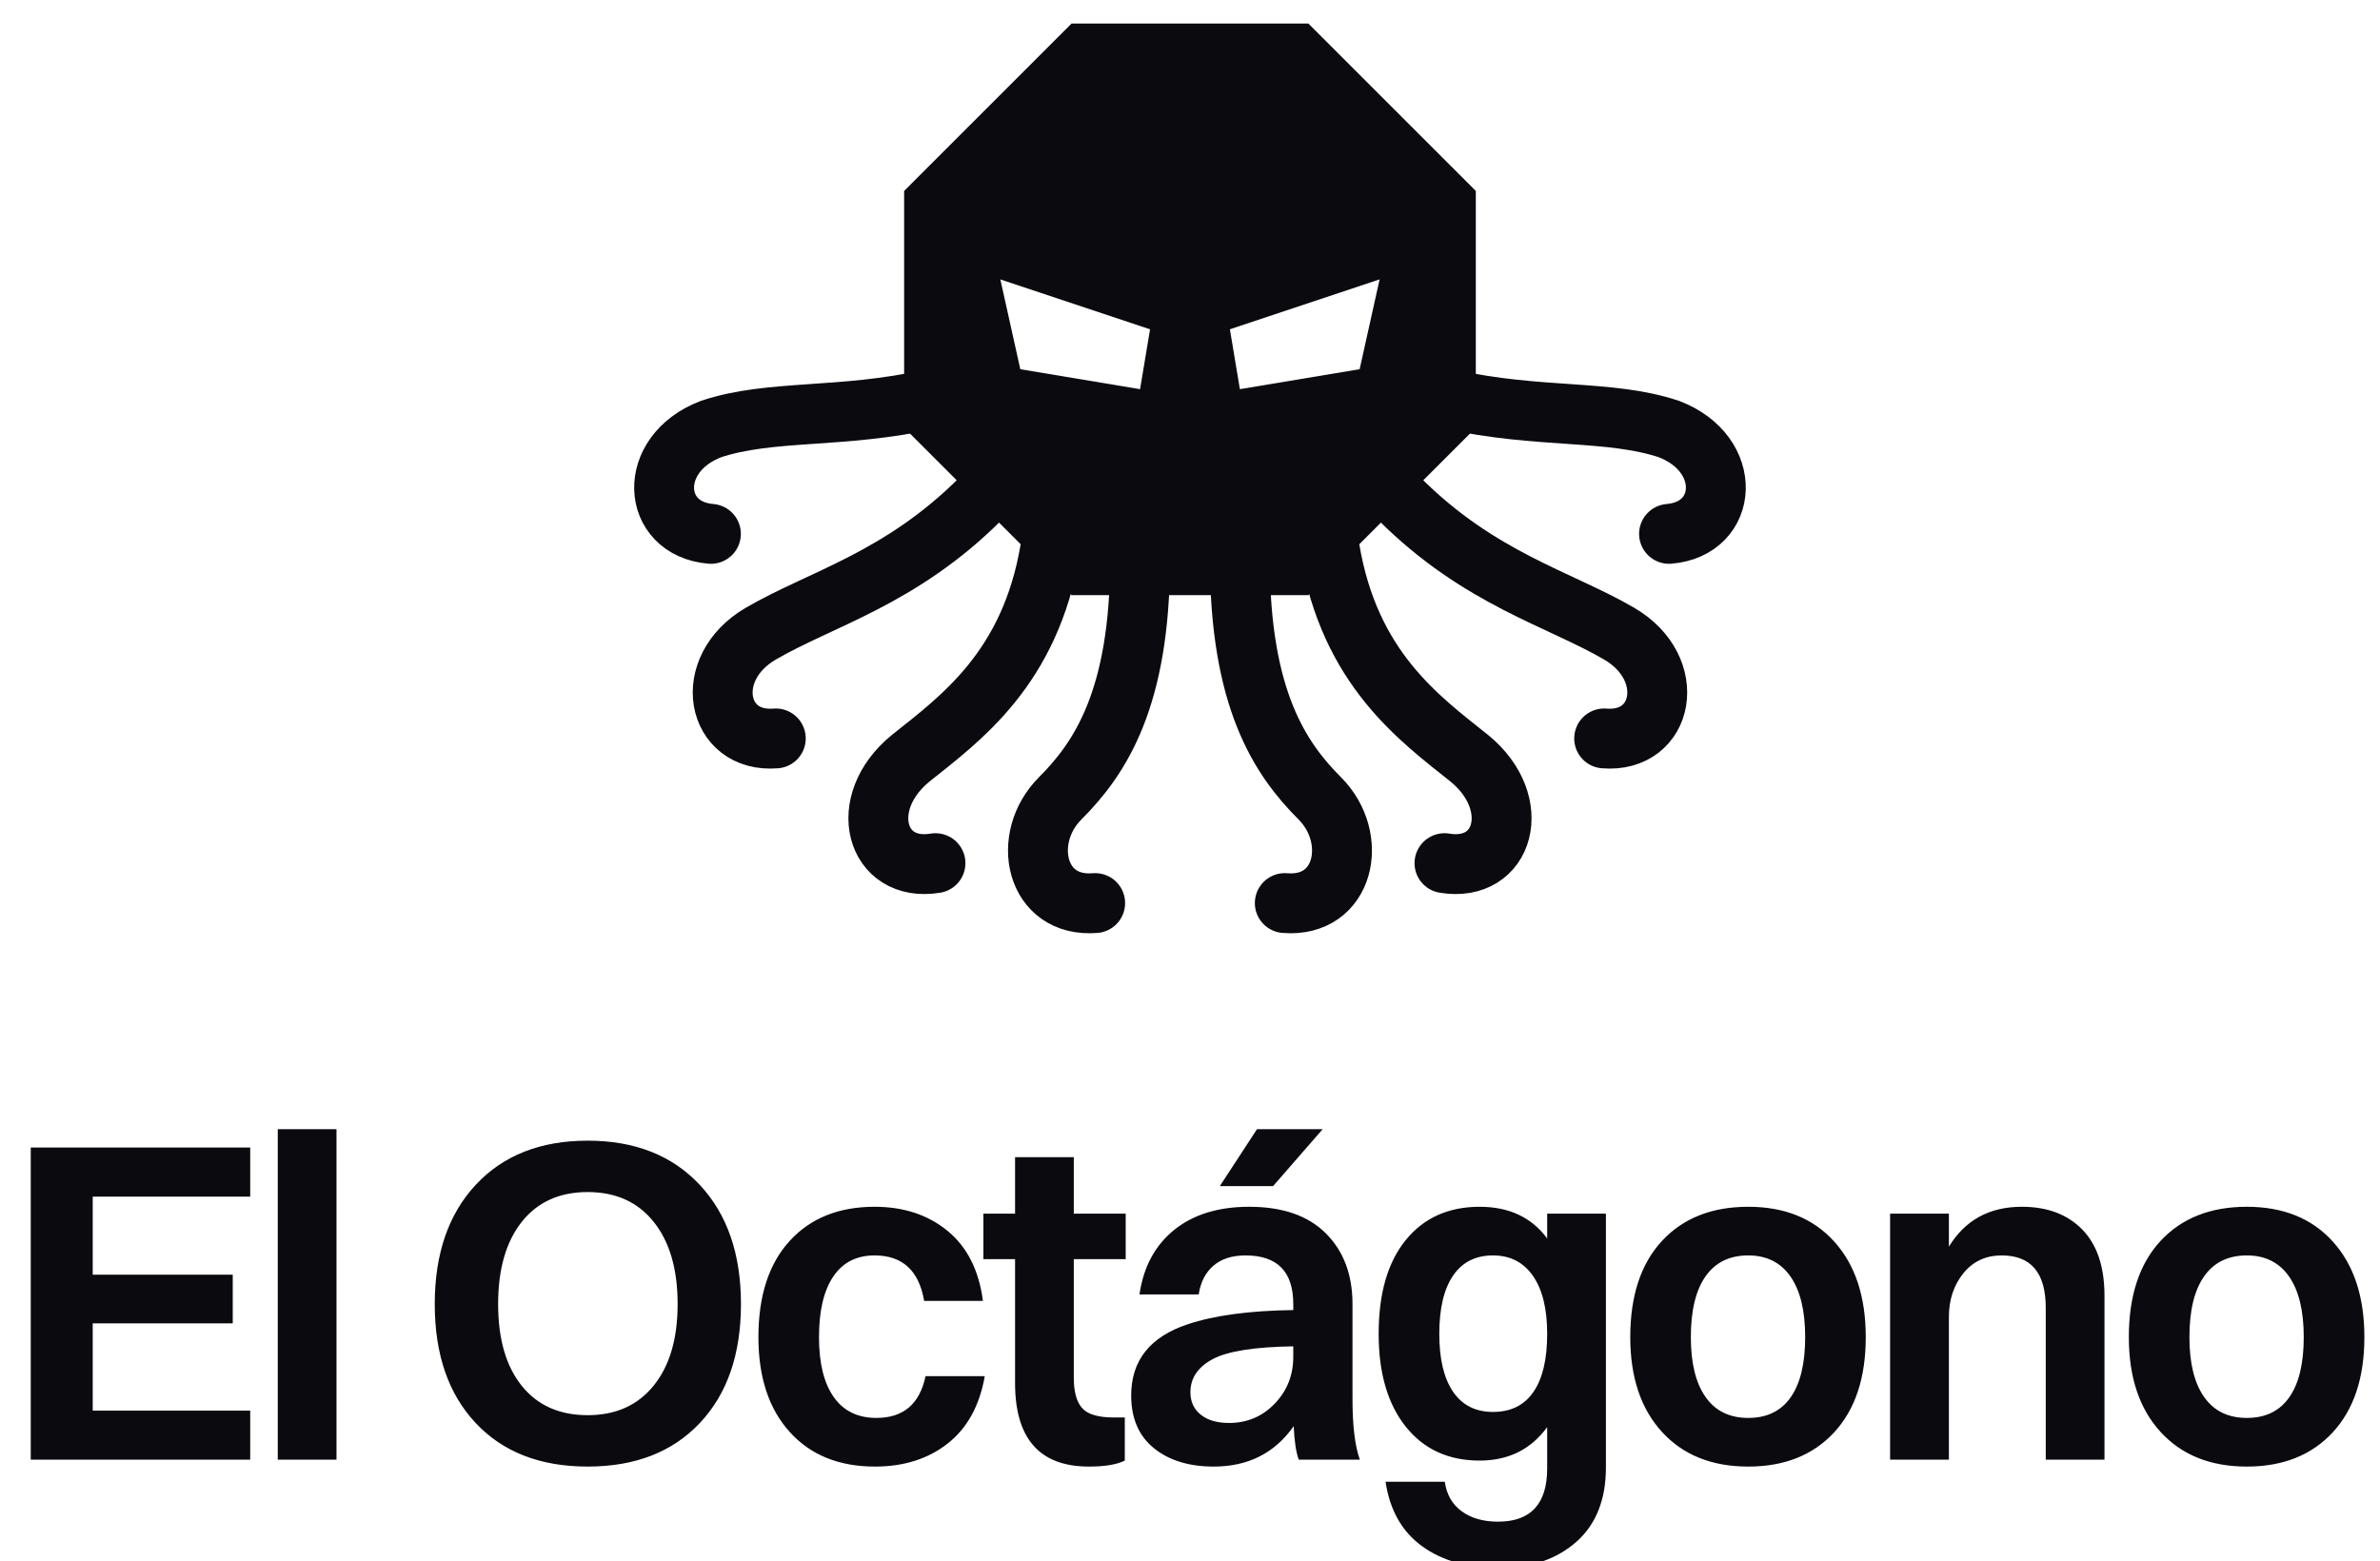
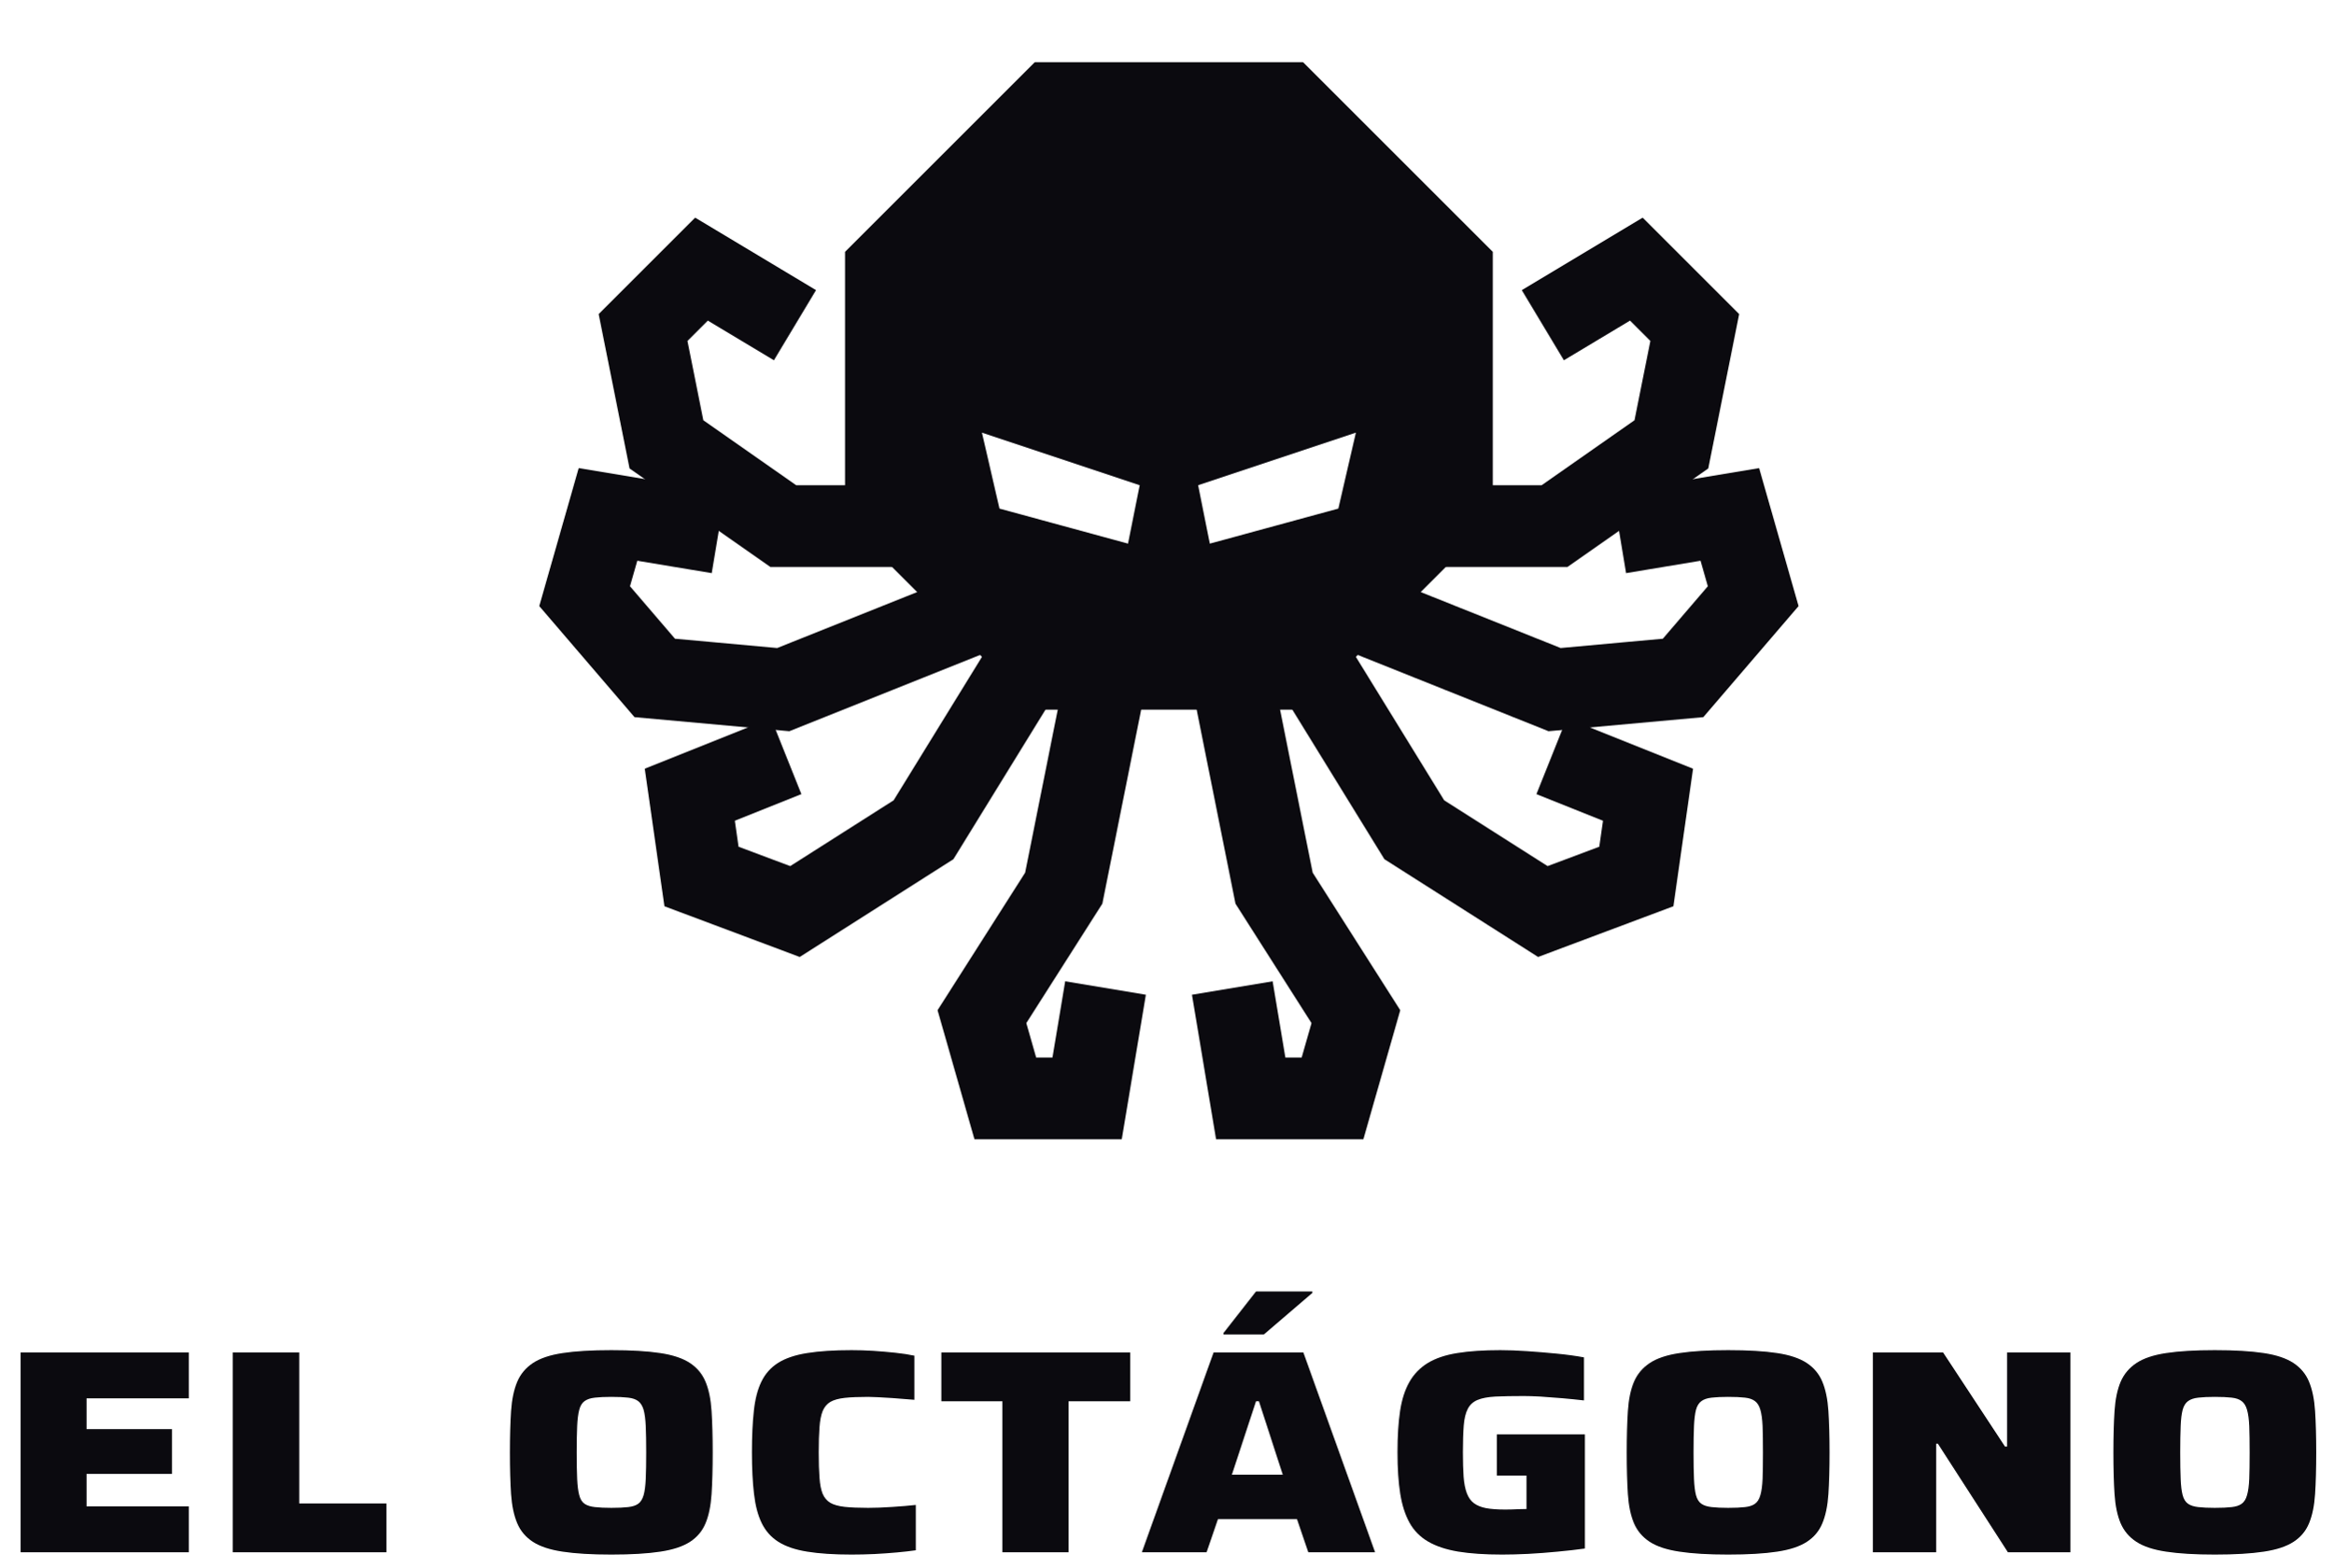
- <svg xmlns="http://www.w3.org/2000/svg" viewBox="-110.46 38 476.93 312.8" role="img" aria-label="El Octágono">
-   <g fill="none" stroke="#0b0a0f" stroke-width="12" stroke-linecap="round">
-     <path d="M118 150 C118 178 110 190 102 198 C94 206 97 220 109 219" />
-     <path d="M100 148 C96 172 82 182 72 190 C61 199 65 213 77 211" />
-     <path d="M86 138 C70 154 54 158 42 165 C30 172 33 187 45 186" />
-     <path d="M76 118 C58 122 44 120 32 124 C19 129 20 144 32 145" />
-     <path d="M138 150 C138 178 146 190 154 198 C162 206 159 220 147 219" />
-     <path d="M156 148 C160 172 174 182 184 190 C195 199 191 213 179 211" />
-     <path d="M170 138 C186 154 202 158 214 165 C226 172 223 187 211 186" />
-     <path d="M180 118 C198 122 212 120 224 124 C237 129 236 144 224 145" />
+ <svg xmlns="http://www.w3.org/2000/svg" viewBox="0 0 303.46 204" role="img" aria-label="El Octágono">
+   <g transform="translate(54.76 -19.7) scale(0.76)">
+     <g fill="none" stroke-linejoin="miter" stroke-miterlimit="6" stroke-linecap="square">
+       <g stroke="#0b0a0f" stroke-width="14">
+         <path d="M88 116 L62 116 L42 102 L38 82 L48 72 L58 78" />
+         <path d="M92 132 L62 144 L40 142 L28 128 L32 114 L44 116" />
+         <path d="M102 142 L86 168 L64 182 L48 176 L46 162 L56 158" />
+         <path d="M116 148 L110 178 L96 200 L100 214 L114 214 L116 202" />
+         <path d="M168 116 L194 116 L214 102 L218 82 L208 72 L198 78" />
+         <path d="M164 132 L194 144 L216 142 L228 128 L224 114 L212 116" />
+         <path d="M154 142 L170 168 L192 182 L208 176 L210 162 L200 158" />
+         <path d="M140 148 L146 178 L160 200 L156 214 L142 214 L140 202" />
+       </g>
+     </g>
+     <path fill="#0b0a0f" fill-rule="evenodd" d="M150.96 36.57 L183.43 69.04 L183.43 114.96 L150.96 147.43 L105.04 147.43 L72.57 114.96 L72.57 69.04 L105.04 36.57 Z M96 100 L123 109 L121 119 L99 113 Z M157 113 L135 119 L133 109 L160 100 Z" />
  </g>
-   <path fill="#0b0a0f" fill-rule="evenodd" d="M151.73 42.72 L185.28 76.27 L185.28 123.73 L151.73 157.28 L104.27 157.28 L70.72 123.73 L70.72 76.27 L104.27 42.72 Z M90 94 L120 104 L118 116 L94 112 Z M162 112 L138 116 L136 104 L166 94 Z" />
-   <path fill="#0b0a0f" d="M-60.32 330.56L-104.30 330.56L-104.30 268L-60.32 268L-60.32 277.84L-91.88 277.84L-91.88 293.48L-63.82 293.48L-63.82 303.24L-91.88 303.24L-91.88 320.72L-60.32 320.72L-60.32 330.56ZM-43.03 330.56L-54.80 330.56L-54.80 264.32L-43.03 264.32L-43.03 330.56ZM29.79 323.20Q21.56 331.94 7.30 331.94Q-6.96 331.94-15.15 323.20Q-23.34 314.46-23.34 299.37Q-23.34 284.28-15.11 275.45Q-6.87 266.62 7.30 266.62Q21.46 266.62 29.74 275.45Q38.02 284.28 38.02 299.37Q38.02 314.46 29.79 323.20ZM-5.91 315.75Q-1.17 321.64 7.30 321.64Q15.76 321.64 20.54 315.70Q25.33 309.77 25.33 299.37L25.33 299.37Q25.33 288.88 20.54 282.90Q15.76 276.92 7.30 276.92Q-1.17 276.92-5.91 282.90Q-10.64 288.88-10.64 299.37Q-10.64 309.86-5.91 315.75ZM86.51 298.73L86.51 298.73L74.73 298.73Q73.17 289.62 64.80 289.62L64.80 289.62Q59.37 289.62 56.52 293.85Q53.66 298.08 53.66 306.00L53.66 306.00Q53.66 313.82 56.61 318.00Q59.55 322.19 65.16 322.19L65.16 322.19Q73.26 322.19 75.01 313.82L75.01 313.82L86.88 313.82Q85.31 322.74 79.42 327.34Q73.54 331.94 64.89 331.94L64.89 331.94Q54.03 331.94 47.78 324.99Q41.52 318.05 41.52 306.00L41.52 306.00Q41.52 293.58 47.78 286.72Q54.03 279.87 64.80 279.87L64.80 279.87Q73.54 279.87 79.42 284.70Q85.31 289.53 86.51 298.73ZM92.95 315.20L92.95 315.20L92.95 290.36L86.60 290.36L86.60 281.25L92.95 281.25L92.95 269.93L104.72 269.93L104.72 281.25L115.12 281.25L115.12 290.36L104.72 290.36L104.72 314.18Q104.72 318.32 106.38 320.21Q108.04 322.10 112.73 322.10L112.73 322.10L114.94 322.10L114.94 330.74Q112.54 331.94 107.76 331.94L107.76 331.94Q92.95 331.94 92.95 315.20ZM144.65 275.73L133.98 275.73L141.43 264.32L154.59 264.32L144.65 275.73ZM129.75 297.44L129.75 297.44L117.88 297.44Q119.08 289.16 124.83 284.51Q130.58 279.87 139.87 279.87L139.87 279.87Q149.90 279.87 155.23 285.20Q160.57 290.54 160.57 299.37L160.57 299.37L160.57 318.51Q160.57 326.42 162.04 330.56L162.04 330.56L149.80 330.56Q148.98 328.35 148.79 323.84L148.79 323.84Q143.09 331.94 132.78 331.94L132.78 331.94Q125.33 331.94 120.78 328.26Q116.22 324.58 116.22 317.68L116.22 317.68Q116.22 307.19 127.54 303.42L127.54 303.42Q135.54 300.75 148.70 300.57L148.70 300.57L148.70 299.37Q148.70 289.62 139.13 289.62L139.13 289.62Q135.08 289.62 132.69 291.69Q130.30 293.76 129.75 297.44ZM128.09 317.04L128.09 317.04Q128.09 319.89 130.16 321.54Q132.23 323.20 135.82 323.20L135.82 323.20Q141.25 323.20 144.97 319.34Q148.70 315.47 148.70 309.95L148.70 309.95L148.70 307.84Q137.02 308.02 132.55 310.41Q128.09 312.80 128.09 317.04ZM186.05 330.74L186.05 330.74Q176.67 330.74 171.24 323.94Q165.81 317.13 165.81 305.35L165.81 305.35Q165.81 293.21 171.24 286.54Q176.67 279.87 186.05 279.87L186.05 279.87Q194.88 279.87 199.58 286.22L199.58 286.22L199.58 281.25L211.35 281.25L211.35 332.12Q211.35 341.78 205.42 347.03Q199.48 352.27 189.92 352.27L189.92 352.27Q180.53 352.27 174.51 347.90Q168.48 343.53 167.19 334.98L167.19 334.98L179.06 334.98Q179.61 338.84 182.46 340.91Q185.32 342.98 189.73 342.98L189.73 342.98Q199.58 342.98 199.58 332.31L199.58 332.31L199.58 324.03Q194.70 330.74 186.05 330.74ZM188.72 320.99L188.72 320.99Q194.06 320.99 196.82 316.99Q199.58 312.99 199.58 305.35L199.58 305.35Q199.58 297.81 196.72 293.71Q193.87 289.62 188.72 289.62L188.72 289.62Q183.48 289.62 180.72 293.67Q177.96 297.72 177.96 305.35L177.96 305.35Q177.96 312.90 180.72 316.94Q183.48 320.99 188.72 320.99ZM239.87 331.94L239.87 331.94Q228.92 331.94 222.58 324.99Q216.23 318.05 216.23 306.00L216.23 306.00Q216.23 293.58 222.58 286.72Q228.92 279.87 239.87 279.87Q250.82 279.87 257.12 286.86Q263.42 293.85 263.42 306.00L263.42 306.00Q263.42 318.23 257.08 325.09Q250.73 331.94 239.87 331.94ZM231.32 318.00Q234.26 322.19 239.87 322.19Q245.48 322.19 248.38 318.05Q251.28 313.91 251.28 306.00Q251.28 298.08 248.34 293.85Q245.39 289.62 239.87 289.62L239.87 289.62Q234.26 289.62 231.32 293.81Q228.37 297.99 228.37 306.00L228.37 306.00Q228.37 313.82 231.32 318.00ZM280.08 330.56L268.30 330.56L268.30 281.25L280.08 281.25L280.08 287.87Q284.95 279.87 294.70 279.87L294.70 279.87Q302.34 279.87 306.80 284.42Q311.26 288.98 311.26 297.72L311.26 297.72L311.26 330.56L299.49 330.56L299.49 300.11Q299.49 289.62 290.66 289.62L290.66 289.62Q285.87 289.62 282.97 293.21Q280.08 296.80 280.08 301.95L280.08 301.95L280.08 330.56ZM339.78 331.94L339.78 331.94Q328.84 331.94 322.49 324.99Q316.14 318.05 316.14 306.00L316.14 306.00Q316.14 293.58 322.49 286.72Q328.84 279.87 339.78 279.87Q350.73 279.87 357.03 286.86Q363.34 293.85 363.34 306.00L363.34 306.00Q363.34 318.23 356.99 325.09Q350.64 331.94 339.78 331.94ZM331.23 318.00Q334.17 322.19 339.78 322.19Q345.40 322.19 348.29 318.05Q351.19 313.91 351.19 306.00Q351.19 298.08 348.25 293.85Q345.30 289.62 339.78 289.62L339.78 289.62Q334.17 289.62 331.23 293.81Q328.28 297.99 328.28 306.00L328.28 306.00Q328.28 313.82 331.23 318.00Z" />
+   <path fill="#0b0a0f" d="M24.56 202L2.68 202L2.68 176L24.56 176L24.56 181.97L11.26 181.97L11.26 185.98L22.37 185.98L22.37 191.80L11.26 191.80L11.26 196.03L24.56 196.03L24.56 202ZM50.26 202L30.27 202L30.27 176L38.92 176L38.92 195.65L50.26 195.65L50.26 202ZM79.51 202.30L79.51 202.30Q75.66 202.30 73.18 201.92Q70.71 201.55 69.31 200.64Q67.91 199.73 67.27 198.22Q66.63 196.71 66.47 194.44Q66.32 192.17 66.32 189.04L66.32 189.04Q66.32 185.90 66.47 183.61Q66.63 181.33 67.27 179.82Q67.91 178.31 69.31 177.38Q70.71 176.45 73.18 176.08Q75.66 175.70 79.51 175.70L79.51 175.70Q83.40 175.70 85.88 176.08Q88.35 176.45 89.75 177.38Q91.15 178.31 91.77 179.82Q92.40 181.33 92.55 183.61Q92.70 185.90 92.70 189.04L92.70 189.04Q92.70 192.17 92.55 194.44Q92.40 196.71 91.77 198.22Q91.15 199.73 89.75 200.64Q88.35 201.55 85.88 201.92Q83.40 202.30 79.51 202.30ZM79.51 196.22L79.51 196.22Q80.87 196.22 81.70 196.12Q82.53 196.03 83.01 195.69Q83.48 195.35 83.71 194.57Q83.93 193.80 83.99 192.46Q84.05 191.12 84.05 189.04L84.05 189.04Q84.05 186.92 83.99 185.58Q83.93 184.24 83.71 183.46Q83.48 182.69 83.01 182.33Q82.53 181.97 81.70 181.88Q80.87 181.78 79.51 181.78L79.51 181.78Q78.23 181.78 77.38 181.88Q76.53 181.97 76.03 182.33Q75.54 182.69 75.34 183.46Q75.13 184.24 75.07 185.58Q75.01 186.92 75.01 189.04L75.01 189.04Q75.01 191.12 75.07 192.46Q75.13 193.80 75.34 194.57Q75.54 195.35 76.03 195.69Q76.53 196.03 77.38 196.12Q78.23 196.22 79.51 196.22ZM110.76 202.30L110.76 202.30Q107.33 202.30 105.00 201.92Q102.68 201.55 101.24 200.64Q99.81 199.73 99.07 198.20Q98.33 196.67 98.07 194.40Q97.80 192.14 97.80 189L97.80 189Q97.80 185.86 98.05 183.60Q98.29 181.33 99.03 179.80Q99.77 178.27 101.20 177.36Q102.64 176.45 104.98 176.08Q107.33 175.70 110.76 175.70L110.76 175.70Q112.13 175.70 113.60 175.79Q115.07 175.89 116.47 176.04Q117.87 176.19 118.93 176.42L118.93 176.42L118.93 182.16Q117.19 182.01 116.02 181.93Q114.85 181.86 114.13 181.82Q113.41 181.78 112.92 181.78L112.92 181.78Q111.07 181.78 109.86 181.91Q108.65 182.05 107.99 182.44Q107.33 182.84 107.00 183.63Q106.68 184.43 106.59 185.73Q106.49 187.03 106.49 189L106.49 189Q106.49 190.97 106.59 192.29Q106.68 193.61 107.00 194.39Q107.33 195.16 107.99 195.56Q108.65 195.95 109.86 196.09Q111.07 196.22 112.92 196.22L112.92 196.22Q114.32 196.22 116.06 196.10Q117.79 195.99 119.12 195.84L119.12 195.84L119.12 201.74Q118.10 201.89 116.68 202.02Q115.26 202.15 113.73 202.23Q112.20 202.30 110.76 202.30ZM138.99 202L130.38 202L130.38 182.35L122.44 182.35L122.44 176L147.01 176L147.01 182.35L138.99 182.35L138.99 202ZM156.94 202L148.52 202L157.85 176L169.53 176L178.86 202L170.17 202L168.70 197.69L158.42 197.69L156.94 202ZM163.37 182.35L160.23 191.91L166.85 191.91L163.75 182.35L163.37 182.35ZM164.39 173.66L159.14 173.66L159.14 173.47L163.37 168.06L170.70 168.06L170.70 168.25L164.39 173.66ZM195.38 202.30L195.38 202.30Q192.01 202.30 189.65 201.91Q187.29 201.51 185.74 200.60Q184.19 199.69 183.34 198.16Q182.49 196.63 182.13 194.39Q181.77 192.14 181.77 189L181.77 189Q181.77 185.86 182.11 183.61Q182.45 181.37 183.32 179.84Q184.19 178.31 185.70 177.38Q187.22 176.45 189.54 176.08Q191.86 175.70 195.15 175.70L195.15 175.70Q196.70 175.70 198.61 175.83Q200.52 175.96 202.46 176.15Q204.41 176.34 206.03 176.64L206.03 176.64L206.03 182.24Q204.64 182.08 203.14 181.95Q201.65 181.82 200.35 181.74Q199.04 181.67 198.21 181.67L198.21 181.67Q195.98 181.67 194.51 181.74Q193.03 181.82 192.18 182.18Q191.33 182.54 190.92 183.33Q190.50 184.13 190.39 185.50Q190.28 186.88 190.28 189L190.28 189Q190.28 190.85 190.37 192.16Q190.47 193.46 190.79 194.31Q191.11 195.16 191.71 195.61Q192.32 196.07 193.30 196.26Q194.28 196.44 195.76 196.44L195.76 196.44Q196.06 196.44 196.57 196.43Q197.08 196.41 197.61 196.39Q198.14 196.37 198.55 196.37L198.55 196.37L198.55 192.02L194.70 192.02L194.70 186.66L206.15 186.66L206.15 201.51Q204.52 201.74 202.58 201.92Q200.63 202.11 198.76 202.21Q196.89 202.30 195.38 202.30ZM224.78 202.30L224.78 202.30Q220.92 202.30 218.45 201.92Q215.97 201.55 214.58 200.64Q213.18 199.73 212.53 198.22Q211.89 196.71 211.74 194.44Q211.59 192.17 211.59 189.04L211.59 189.04Q211.59 185.90 211.74 183.61Q211.89 181.33 212.53 179.82Q213.18 178.31 214.58 177.38Q215.97 176.45 218.45 176.08Q220.92 175.70 224.78 175.70L224.78 175.70Q228.67 175.70 231.15 176.08Q233.62 176.45 235.02 177.38Q236.42 178.31 237.04 179.82Q237.67 181.33 237.82 183.61Q237.97 185.90 237.97 189.04L237.97 189.04Q237.97 192.17 237.82 194.44Q237.67 196.71 237.04 198.22Q236.42 199.73 235.02 200.64Q233.62 201.55 231.15 201.92Q228.67 202.30 224.78 202.30ZM224.78 196.22L224.78 196.22Q226.14 196.22 226.97 196.12Q227.80 196.03 228.27 195.69Q228.75 195.35 228.97 194.57Q229.20 193.80 229.26 192.46Q229.31 191.12 229.31 189.04L229.31 189.04Q229.31 186.92 229.26 185.58Q229.20 184.24 228.97 183.46Q228.75 182.69 228.27 182.33Q227.80 181.97 226.97 181.88Q226.14 181.78 224.78 181.78L224.78 181.78Q223.49 181.78 222.64 181.88Q221.79 181.97 221.30 182.33Q220.81 182.69 220.60 183.46Q220.40 184.24 220.34 185.58Q220.28 186.92 220.28 189.04L220.28 189.04Q220.28 191.12 220.34 192.46Q220.40 193.80 220.60 194.57Q220.81 195.35 221.30 195.69Q221.79 196.03 222.64 196.12Q223.49 196.22 224.78 196.22ZM251.84 202L243.60 202L243.60 176L252.74 176L260.79 188.24L261.06 188.24L261.06 176L269.30 176L269.30 202L261.17 202L252.06 187.87L251.84 187.87L251.84 202ZM288.08 202.30L288.08 202.30Q284.22 202.30 281.75 201.92Q279.27 201.55 277.88 200.64Q276.48 199.73 275.83 198.22Q275.19 196.71 275.04 194.44Q274.89 192.17 274.89 189.04L274.89 189.04Q274.89 185.90 275.04 183.61Q275.19 181.33 275.83 179.82Q276.48 178.31 277.88 177.38Q279.27 176.45 281.75 176.08Q284.22 175.70 288.08 175.70L288.08 175.70Q291.97 175.70 294.45 176.08Q296.92 176.45 298.32 177.38Q299.72 178.31 300.34 179.82Q300.97 181.33 301.12 183.61Q301.27 185.90 301.27 189.04L301.27 189.04Q301.27 192.17 301.12 194.44Q300.97 196.71 300.34 198.22Q299.72 199.73 298.32 200.64Q296.92 201.55 294.45 201.92Q291.97 202.30 288.08 202.30ZM288.08 196.22L288.08 196.22Q289.44 196.22 290.27 196.12Q291.10 196.03 291.57 195.69Q292.05 195.35 292.27 194.57Q292.50 193.80 292.56 192.46Q292.61 191.12 292.61 189.04L292.61 189.04Q292.61 186.92 292.56 185.58Q292.50 184.24 292.27 183.46Q292.05 182.69 291.57 182.33Q291.10 181.97 290.27 181.88Q289.44 181.78 288.08 181.78L288.08 181.78Q286.79 181.78 285.94 181.88Q285.09 181.97 284.60 182.33Q284.11 182.69 283.90 183.46Q283.69 184.24 283.64 185.58Q283.58 186.92 283.58 189.04L283.58 189.04Q283.58 191.12 283.64 192.46Q283.69 193.80 283.90 194.57Q284.11 195.35 284.60 195.69Q285.09 196.03 285.94 196.12Q286.79 196.22 288.08 196.22Z" />
</svg>
